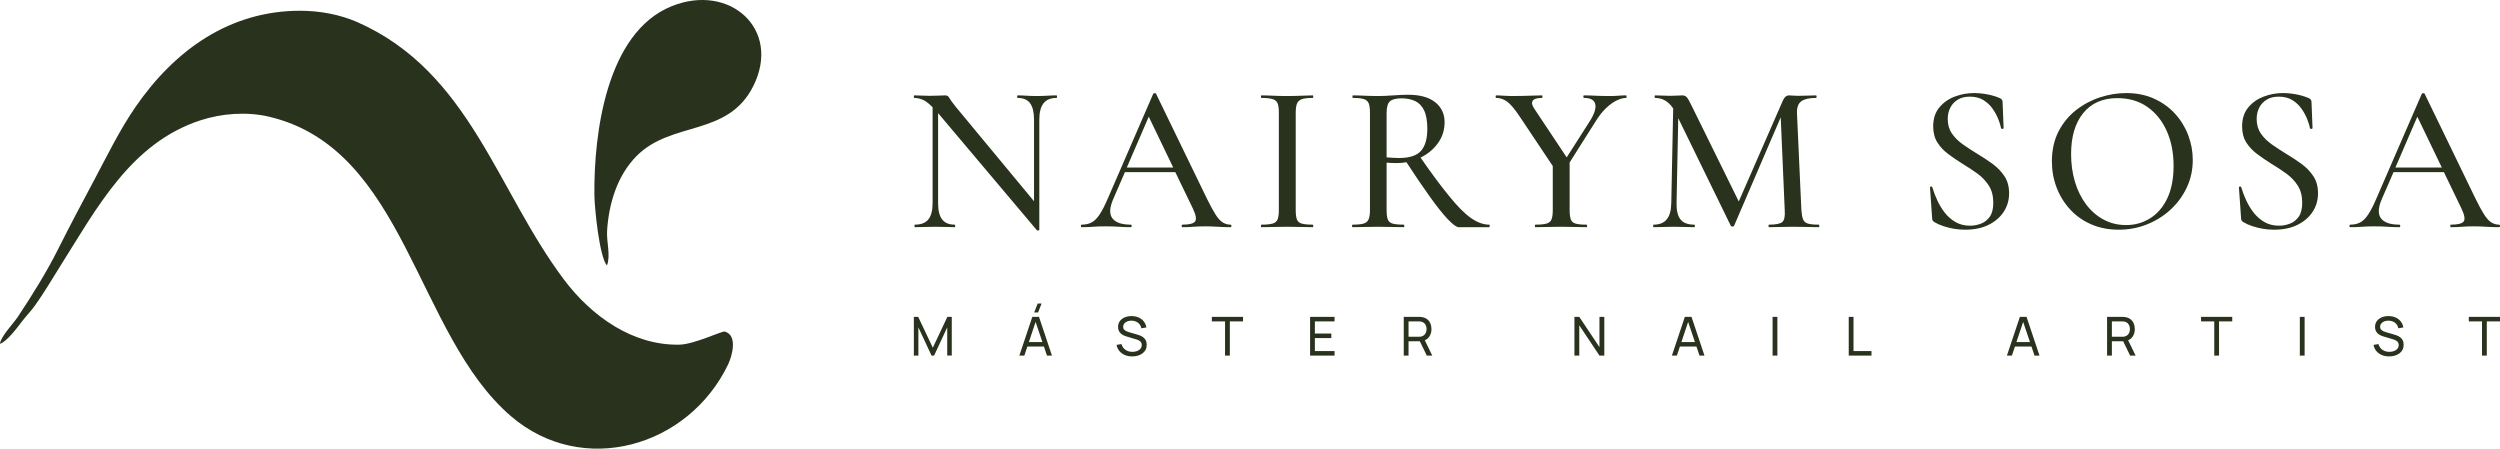
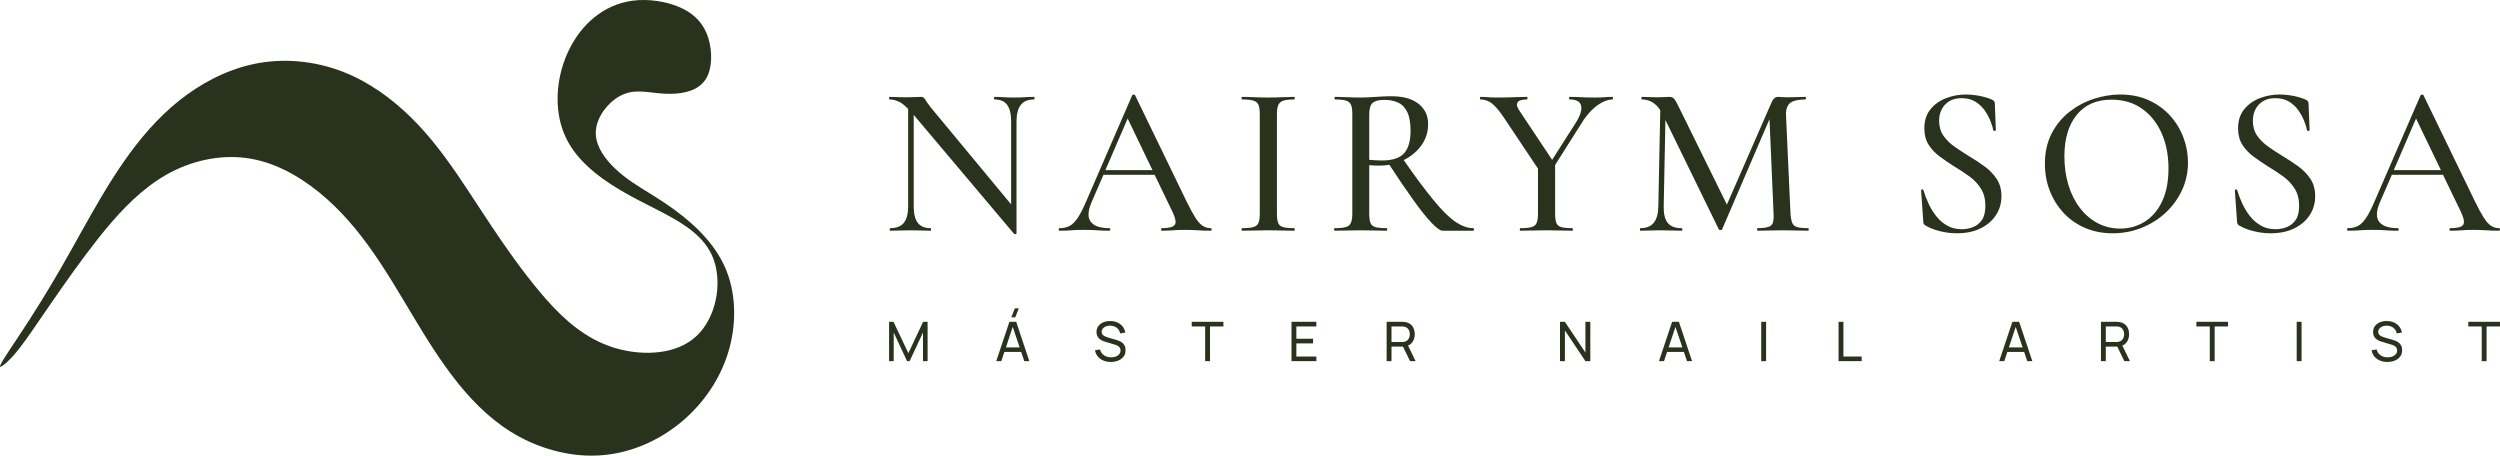
- <svg xmlns="http://www.w3.org/2000/svg" viewBox="0 0 1671.652 300" width="1671.652" height="300" role="img" aria-labelledby="t d">
-   <path fill="#28321C" d="M0 229.911C4.597 228.345 11.435 219.264 14.533 215.153C17.307 211.471 20.559 208.203 23.267 204.447C29.438 195.886 34.731 186.73 40.356 177.821C64.784 139.132 87.488 95.667 133.978 80.468C148.275 75.794 165.076 74.53 179.961 78.046C271.525 99.673 277.828 223.503 341.687 278.315C389.606 319.445 460.461 298.859 486.907 243.574C489.515 238.121 493.455 224.207 484.661 221.701C482.803 221.171 464.273 230.234 454.4 230.453C422.936 231.152 395.364 211.274 377.08 186.927C332.016 126.924 314.072 48.094 239.211 14.919C227.303 9.642 213.655 7.194 200.704 7.191C153.603 7.178 116.856 33.5 90.747 71.308C80.063 86.779 71.932 103.59 63.124 120.112C54.99 135.37 46.829 150.701 39.07 166.181C31.12 182.046 21.73 197.034 11.951 211.824C9.052 216.208 0.212 225.32 0 229.911ZM405.829 177.546C408.437 171.046 405.502 161.622 405.929 154.515C407.019 136.413 412.642 117.324 425.807 104.166C449.334 80.651 486.743 91.561 503.748 57.458C522.66 19.532 487.878 -11.567 449.033 4.181C405.349 21.891 397.088 89.497 397.435 130.117C397.51 138.891 400.772 171.688 405.829 177.546Z" />
-   <path fill="#28321C" transform="translate(606.397 151.907)" d="M17.20-16.07L17.20-16.07L17.20-80.23Q14.38-83.05 12.13-84.46L12.13-84.46Q8.46-86.43 4.94-86.43L4.94-86.43Q4.65-86.43 4.65-87.28Q4.65-88.13 4.94-88.13L4.94-88.13Q7.61-88.13 10.29-87.98Q12.97-87.84 15.23-87.84L15.23-87.84Q18.61-87.84 21.43-87.98Q24.25-88.13 25.66-88.13L25.66-88.13Q27.50-88.13 28.34-86.50Q29.19-84.88 32.43-80.79L32.43-80.79L85.02-17.34L85.02-71.91Q85.02-79.24 82.41-82.84Q79.81-86.43 74.03-86.43L74.03-86.43Q73.74-86.43 73.74-87.28Q73.74-88.13 74.03-88.13L74.03-88.13Q76.99-88.13 80.09-87.91Q83.19-87.70 86.86-87.70L86.86-87.70Q90.38-87.70 93.77-87.91Q97.15-88.13 100.11-88.13L100.11-88.13Q100.39-88.13 100.39-87.28Q100.39-86.43 100.11-86.43L100.11-86.43Q94.19-86.43 91.37-82.84Q88.55-79.24 88.55-71.91L88.55-71.91L88.55 1.83Q88.55 2.12 87.91 2.19Q87.28 2.26 87.00 2.12L87.00 2.12L20.87-76.28L20.87-16.07Q20.87-8.74 23.55-5.22Q26.23-1.69 32.01-1.69L32.01-1.69Q32.29-1.69 32.29-0.85Q32.29 0 32.01 0L32.01 0Q29.05 0 26.01-0.14Q22.98-0.28 19.18-0.28L19.18-0.28Q15.51-0.28 11.99-0.14Q8.46 0 5.36 0L5.36 0Q5.08 0 5.08-0.85Q5.08-1.69 5.36-1.69L5.36-1.69Q11.56-1.69 14.38-5.22Q17.20-8.74 17.20-16.07ZM216.29-1.69L216.29-1.69Q217.00-1.69 217.00-0.85Q217.00 0 216.29 0L216.29 0Q212.21 0 207.90-0.28Q203.60-0.56 199.52-0.56L199.52-0.56Q195.00-0.56 191.69-0.28Q188.38 0 184.29 0L184.29 0Q183.72 0 183.72-0.85Q183.72-1.69 184.29-1.69L184.29-1.69Q191.20-1.69 192.75-3.88Q194.30-6.06 191.20-12.55L191.20-12.55L179.49-36.80L145.79-36.80L137.90-18.61Q134.23-10.01 137.47-5.85Q140.72-1.69 149.60-1.69L149.60-1.69Q150.31-1.69 150.31-0.85Q150.31 0 149.60 0L149.60 0Q145.37 0 141.85-0.28Q138.32-0.56 132.96-0.56L132.96-0.56Q127.75-0.56 124.57-0.28Q121.40 0 116.89 0L116.89 0Q116.33 0 116.33-0.85Q116.33-1.69 116.89-1.69L116.89-1.69Q120.70-1.69 123.52-3.17Q126.34-4.65 128.94-8.60Q131.55-12.55 134.66-19.88L134.66-19.88L164.69-89.11Q164.83-89.54 165.68-89.61Q166.52-89.68 166.66-89.11L166.66-89.11L200.50-19.32Q203.89-12.41 206.35-8.53Q208.82-4.65 211.22-3.17Q213.62-1.69 216.29-1.69ZM147.06-39.90L178.08-39.90L161.73-73.88L147.06-39.90ZM260.00-76.42L260.00-11.42Q260.00-7.33 260.78-5.22Q261.56-3.10 264.02-2.40Q266.49-1.69 271.43-1.69L271.43-1.69Q271.71-1.69 271.71-0.85Q271.71 0 271.43 0L271.43 0Q267.90 0 263.60-0.14Q259.30-0.28 254.22-0.28L254.22-0.28Q249.29-0.28 244.92-0.14Q240.55 0 237.02 0L237.02 0Q236.74 0 236.74-0.85Q236.74-1.69 237.02-1.69L237.02-1.69Q241.96-1.69 244.49-2.40Q247.03-3.10 247.88-5.22Q248.72-7.33 248.72-11.42L248.72-11.42L248.72-76.70Q248.72-80.79 247.88-82.84Q247.03-84.88 244.49-85.66Q241.96-86.43 237.02-86.43L237.02-86.43Q236.74-86.43 236.74-87.28Q236.74-88.13 237.02-88.13L237.02-88.13Q240.55-88.13 244.92-87.91Q249.29-87.70 254.22-87.70L254.22-87.70Q259.30-87.70 263.67-87.91Q268.04-88.13 271.43-88.13L271.43-88.13Q271.71-88.13 271.71-87.28Q271.71-86.43 271.43-86.43L271.43-86.43Q266.49-86.43 264.09-85.59Q261.70-84.74 260.85-82.63Q260.00-80.51 260.00-76.42L260.00-76.42ZM389.30 0L369.00 0Q366.74 0 361.59-5.43Q356.45-10.86 349.26-21.01L349.26-21.01Q342.49-30.46 334.03-43.43L334.03-43.43Q330.93-42.86 327.68-42.86L327.68-42.86Q325.99-42.86 324.16-42.93Q322.33-43.01 320.77-43.15L320.77-43.15L320.77-11.42Q320.77-7.33 321.55-5.22Q322.33-3.10 324.79-2.40Q327.26-1.69 332.20-1.69L332.20-1.69Q332.62-1.69 332.62-0.85Q332.62 0 332.20 0L332.20 0Q328.67 0 324.44-0.14Q320.21-0.28 315.13-0.28L315.13-0.28Q310.34-0.28 305.97-0.14Q301.60 0 298.07 0L298.07 0Q297.65 0 297.65-0.85Q297.65-1.69 298.07-1.69L298.07-1.69Q302.87-1.69 305.34-2.40Q307.80-3.10 308.72-5.22Q309.64-7.33 309.64-11.42L309.64-11.42L309.64-76.70Q309.64-80.79 308.79-82.84Q307.94-84.88 305.55-85.66Q303.15-86.43 298.21-86.43L298.21-86.43Q297.93-86.43 297.93-87.28Q297.93-88.13 298.21-88.13L298.21-88.13Q301.74-88.13 306.04-87.91Q310.34-87.70 315.13-87.70L315.13-87.70Q319.65-87.70 325.29-88.13Q330.93-88.55 335.16-88.55L335.16-88.55Q347.00-88.55 353.28-83.54Q359.55-78.54 359.55-70.22L359.55-70.22Q359.55-62.32 355.04-56.12L355.04-56.12Q350.67-50.06 343.48-46.53L343.48-46.53Q354.61-30.46 362.65-20.73L362.65-20.73Q370.83-10.58 377.17-6.13Q383.52-1.69 389.30-1.69L389.30-1.69Q389.72-1.69 389.72-0.85Q389.72 0 389.30 0L389.30 0ZM347.99-65.71L347.99-65.71Q347.99-73.60 345.87-78.04Q343.76-82.49 339.88-84.32Q336.00-86.15 330.79-86.15L330.79-86.15Q325.43-86.15 323.10-84.25Q320.77-82.34 320.77-76.42L320.77-76.42L320.77-46.67Q322.75-46.53 325.08-46.39Q327.40-46.25 329.09-46.25L329.09-46.25Q339.53-46.25 343.76-51.04Q347.99-55.84 347.99-65.71ZM419.62-79.10L441.19-46.67L457.12-71.63Q461.35-78.68 460.22-82.56Q459.10-86.43 452.75-86.43L452.75-86.43Q452.33-86.43 452.33-87.28Q452.33-88.13 452.75-88.13L452.75-88.13Q456.84-88.13 460.44-87.91Q464.03-87.70 469.95-87.70L469.95-87.70Q473.48-87.70 475.66-87.91Q477.85-88.13 480.95-88.13L480.95-88.13Q481.23-88.13 481.23-87.28Q481.23-86.43 480.95-86.43L480.95-86.43Q477.85-86.43 474.18-84.53Q470.52-82.63 467.06-79.17Q463.61-75.72 460.65-70.92L460.65-70.92L443.16-43.29L443.16-11.42Q443.16-7.33 443.94-5.22Q444.71-3.10 447.11-2.40Q449.51-1.69 454.44-1.69L454.44-1.69Q454.87-1.69 454.87-0.85Q454.87 0 454.44 0L454.44 0Q451.06 0 446.76-0.14Q442.46-0.28 437.38-0.28L437.38-0.28Q432.59-0.28 428.15-0.14Q423.70 0 420.32 0L420.32 0Q419.90 0 419.90-0.85Q419.90-1.69 420.32-1.69L420.32-1.69Q425.26-1.69 427.72-2.40Q430.19-3.10 431.04-5.22Q431.88-7.33 431.88-11.42L431.88-11.42L431.88-40.89L409.46-74.45Q404.81-81.36 401.43-83.90Q398.04-86.43 394.09-86.43L394.09-86.43Q393.67-86.43 393.67-87.28Q393.67-88.13 394.09-88.13L394.09-88.13Q396.35-88.13 398.89-87.91Q401.43-87.70 403.68-87.70L403.68-87.70Q407.63-87.70 411.44-87.77Q415.24-87.84 418.70-87.98Q422.15-88.13 424.69-88.13L424.69-88.13Q424.97-88.13 424.97-87.28Q424.97-86.43 424.69-86.43L424.69-86.43Q419.62-86.43 418.42-84.46Q417.22-82.49 419.62-79.10L419.62-79.10ZM511.12-16.07L511.12-16.07L512.39-79.38Q507.74-86.43 500.27-86.43L500.27-86.43Q499.99-86.43 499.99-87.28Q499.99-88.13 500.27-88.13L500.27-88.13Q502.81-88.13 505.56-87.98Q508.30-87.84 510.28-87.84L510.28-87.84Q512.96-87.84 515.14-87.98Q517.33-88.13 518.46-88.13L518.46-88.13Q520.43-88.13 521.56-86.79Q522.69-85.45 524.94-80.79L524.94-80.79L556.25-17.20L585.71-84.60Q586.42-86.29 587.48-87.21Q588.53-88.13 589.94-88.13L589.94-88.13Q590.93-88.13 592.41-87.98Q593.89-87.84 595.87-87.84L595.87-87.84Q599.81-87.84 602.49-87.98Q605.17-88.13 607.99-88.13L607.99-88.13Q608.27-88.13 608.27-87.28Q608.27-86.43 607.99-86.43L607.99-86.43Q601.22-86.43 598.12-84.25Q595.02-82.06 595.16-76.28L595.16-76.28L598.12-11.42Q598.40-7.33 599.25-5.22Q600.10-3.10 602.49-2.40Q604.89-1.69 609.82-1.69L609.82-1.69Q610.11-1.69 610.11-0.85Q610.11 0 609.82 0L609.82 0Q606.30 0 601.93-0.14Q597.56-0.28 592.62-0.28L592.62-0.28Q587.97-0.28 583.88-0.14Q579.79 0 576.55 0L576.55 0Q576.13 0 576.13-0.85Q576.13-1.69 576.55-1.69L576.55-1.69Q583.46-1.69 585.43-3.53Q587.41-5.36 586.98-11.42L586.98-11.42L584.30-73.46L553.14-0.99Q553.00-0.42 552.09-0.42Q551.17-0.42 550.89-0.99L550.89-0.99L515.78-72.90L514.65-16.07Q514.51-8.74 517.26-5.22Q520.01-1.69 526.49-1.69L526.49-1.69Q526.92-1.69 526.92-0.85Q526.92 0 526.49 0L526.49 0Q523.39 0 520.15-0.14Q516.91-0.28 512.82-0.28L512.82-0.28Q509.01-0.28 505.63-0.14Q502.24 0 499.28 0L499.28 0Q499.00 0 499.00-0.85Q499.00-1.69 499.28-1.69L499.28-1.69Q505.20-1.69 508.09-5.22Q510.98-8.74 511.12-16.07ZM695.98-72.33L695.98-72.33Q695.98-66.69 698.80-62.60Q701.62-58.52 706.13-55.34Q710.64-52.17 715.72-49.07L715.72-49.07Q720.93-45.97 725.80-42.44Q730.66-38.92 733.83-34.19Q737.01-29.47 737.01-22.70L737.01-22.70Q737.01-15.79 733.41-10.29Q729.82-4.79 723.26-1.55Q716.70 1.69 707.54 1.69L707.54 1.69Q703.87 1.69 700.14 1.06Q696.40 0.42 693.01-0.71Q689.63-1.83 686.81-3.53L686.81-3.53Q686.25-3.95 685.89-4.51Q685.54-5.08 685.54-6.20L685.54-6.20L684.13-26.37Q684.13-26.65 684.13-26.93L684.13-26.93Q684.41-27.07 684.84-27.21L684.84-27.21Q685.54-27.21 685.68-26.65L685.68-26.65Q686.95-22.28 689.07-17.77Q691.18-13.25 694.14-9.52Q697.10-5.78 701.26-3.38Q705.42-0.99 710.92-0.99L710.92-0.99Q714.73-0.99 718.32-2.40Q721.92-3.81 724.18-7.12Q726.43-10.43 726.43-16.36L726.43-16.36Q726.43-23.12 723.47-27.78Q720.51-32.43 715.86-35.81Q711.20-39.20 705.99-42.30L705.99-42.30Q701.05-45.40 696.47-48.79Q691.89-52.17 689.07-56.61Q686.25-61.05 686.25-67.40L686.25-67.40Q686.25-75.01 690.27-79.95Q694.28-84.88 700.56-87.28Q706.83-89.68 713.46-89.68L713.46-89.68Q717.83-89.68 722.34-88.83Q726.85-87.98 730.52-86.43L730.52-86.43Q731.79-85.87 732.21-85.23Q732.64-84.60 732.64-83.90L732.64-83.90L733.34-66.27Q733.34-65.85 732.64-65.71Q731.93-65.57 731.65-66.13L731.65-66.13Q731.23-68.53 729.82-72.12Q728.41-75.72 726.01-79.17Q723.61-82.63 719.88-84.95Q716.14-87.28 710.78-87.28L710.78-87.28Q705.85-87.28 702.60-85.23Q699.36-83.19 697.67-79.88Q695.98-76.56 695.98-72.33ZM810.33 1.69L810.33 1.69Q800.17 1.69 791.93-1.90Q783.68-5.50 777.83-11.84Q771.98-18.19 768.80-26.44Q765.63-34.69 765.63-43.99L765.63-43.99Q765.63-55.41 770.07-64.01Q774.51-72.62 781.85-78.33Q789.18-84.04 797.92-86.86Q806.66-89.68 815.26-89.68L815.26-89.68Q825.70-89.68 833.94-85.94Q842.19-82.20 847.97-75.86Q853.75-69.51 856.79-61.48Q859.82-53.44 859.82-44.98L859.82-44.98Q859.82-35.11 855.87-26.65Q851.92-18.19 845.08-11.84Q838.25-5.50 829.29-1.90Q820.34 1.69 810.33 1.69ZM815.26-1.41L815.26-1.41Q824.14-1.41 831.41-5.99Q838.67-10.58 842.83-19.39Q846.99-28.20 846.99-41.03L846.99-41.03Q846.99-54.14 842.40-64.37Q837.82-74.59 829.43-80.44Q821.04-86.29 809.48-86.29L809.48-86.29Q794.68-86.29 786.57-76.28Q778.46-66.27 778.46-48.93L778.46-48.93Q778.46-38.92 781.07-30.24Q783.68-21.57 788.61-15.09Q793.55-8.60 800.32-5.01Q807.08-1.41 815.26-1.41ZM902.54-72.33L902.54-72.33Q902.54-66.69 905.36-62.60Q908.18-58.52 912.69-55.34Q917.21-52.17 922.28-49.07L922.28-49.07Q927.50-45.97 932.36-42.44Q937.23-38.92 940.40-34.19Q943.57-29.47 943.57-22.70L943.57-22.70Q943.57-15.79 939.98-10.29Q936.38-4.79 929.82-1.55Q923.27 1.69 914.10 1.69L914.10 1.69Q910.44 1.69 906.70 1.06Q902.96 0.42 899.58-0.71Q896.20-1.83 893.38-3.53L893.38-3.53Q892.81-3.95 892.46-4.51Q892.11-5.08 892.11-6.20L892.11-6.20L890.70-26.37Q890.70-26.65 890.70-26.93L890.70-26.93Q890.98-27.07 891.40-27.21L891.40-27.21Q892.11-27.21 892.25-26.65L892.25-26.65Q893.52-22.28 895.63-17.77Q897.75-13.25 900.71-9.52Q903.67-5.78 907.83-3.38Q911.99-0.99 917.49-0.99L917.49-0.99Q921.29-0.99 924.89-2.40Q928.49-3.81 930.74-7.12Q933.00-10.43 933.00-16.36L933.00-16.36Q933.00-23.12 930.04-27.78Q927.08-32.43 922.42-35.81Q917.77-39.20 912.55-42.30L912.55-42.30Q907.62-45.40 903.03-48.79Q898.45-52.17 895.63-56.61Q892.81-61.05 892.81-67.40L892.81-67.40Q892.81-75.01 896.83-79.95Q900.85-84.88 907.12-87.28Q913.40-89.68 920.02-89.68L920.02-89.68Q924.40-89.68 928.91-88.83Q933.42-87.98 937.09-86.43L937.09-86.43Q938.36-85.87 938.78-85.23Q939.20-84.60 939.20-83.90L939.20-83.90L939.91-66.27Q939.91-65.85 939.20-65.71Q938.50-65.57 938.21-66.13L938.21-66.13Q937.79-68.53 936.38-72.12Q934.97-75.72 932.57-79.17Q930.18-82.63 926.44-84.95Q922.70-87.28 917.35-87.28L917.35-87.28Q912.41-87.28 909.17-85.23Q905.92-83.19 904.23-79.88Q902.54-76.56 902.54-72.33ZM1064.55-1.69L1064.55-1.69Q1065.26-1.69 1065.26-0.85Q1065.26 0 1064.55 0L1064.55 0Q1060.46 0 1056.16-0.28Q1051.86-0.56 1047.77-0.56L1047.77-0.56Q1043.26-0.56 1039.95-0.28Q1036.63 0 1032.54 0L1032.54 0Q1031.98 0 1031.98-0.85Q1031.98-1.69 1032.54-1.69L1032.54-1.69Q1039.45-1.69 1041.00-3.88Q1042.55-6.06 1039.45-12.55L1039.45-12.55L1027.75-36.80L994.05-36.80L986.15-18.61Q982.49-10.01 985.73-5.85Q988.97-1.69 997.86-1.69L997.86-1.69Q998.56-1.69 998.56-0.85Q998.56 0 997.86 0L997.86 0Q993.63 0 990.10-0.28Q986.58-0.56 981.22-0.56L981.22-0.56Q976.00-0.56 972.83-0.28Q969.66 0 965.15 0L965.15 0Q964.58 0 964.58-0.85Q964.58-1.69 965.15-1.69L965.15-1.69Q968.95-1.69 971.77-3.17Q974.59-4.65 977.20-8.60Q979.81-12.55 982.91-19.88L982.91-19.88L1012.94-89.11Q1013.09-89.54 1013.93-89.61Q1014.78-89.68 1014.92-89.11L1014.92-89.11L1048.76-19.32Q1052.14-12.41 1054.61-8.53Q1057.08-4.65 1059.47-3.17Q1061.87-1.69 1064.55-1.69ZM995.32-39.90L1026.34-39.90L1009.98-73.88L995.32-39.90Z" />
-   <path fill="#28321C" transform="translate(608.533 237.769)" d="M5.56 0L2.52 0L2.52-25.89L5.43-25.89L15.21-5.27L24.93-25.89L27.88-25.89L27.88-0.02L24.84-0.02L24.84-18.86L16.05 0L14.35 0L5.56-18.86L5.56 0ZM76.40 0L73.07 0L81.74-25.89L86.20-25.89L94.86 0L91.54 0L89.49-6.06L78.43-6.06L76.40 0ZM79.44-9.06L88.48-9.06L83.93-22.53L79.44-9.06ZM87.94-34.79L85.59-28.85L82.98-28.85L85.34-34.79L87.94-34.79ZM148.52 0.54L148.52 0.54Q145.77 0.54 143.57-0.40Q141.37-1.33 139.94-3.07Q138.51-4.80 138.08-7.17L138.08-7.17L141.38-7.69Q142.01-5.25 144.00-3.87Q145.99-2.50 148.68-2.50L148.68-2.50Q150.43-2.50 151.84-3.05Q153.25-3.60 154.08-4.62Q154.90-5.64 154.90-7.05L154.90-7.05Q154.90-7.91 154.61-8.53Q154.31-9.15 153.80-9.59Q153.29-10.03 152.64-10.34Q151.99-10.64 151.29-10.84L151.29-10.84L144.69-12.80Q143.61-13.12 142.61-13.62Q141.60-14.11 140.81-14.86Q140.02-15.60 139.55-16.66Q139.08-17.71 139.08-19.15L139.08-19.15Q139.08-21.45 140.28-23.07Q141.47-24.70 143.52-25.56Q145.57-26.43 148.14-26.41L148.14-26.41Q150.75-26.39 152.81-25.48Q154.87-24.58 156.23-22.89Q157.58-21.20 158.05-18.84L158.05-18.84L154.65-18.25Q154.38-19.83 153.46-20.97Q152.53-22.11 151.15-22.73Q149.76-23.35 148.11-23.37L148.11-23.37Q146.53-23.39 145.25-22.87Q143.97-22.35 143.22-21.42Q142.46-20.49 142.46-19.29L142.46-19.29Q142.46-18.10 143.15-17.38Q143.83-16.65 144.83-16.22Q145.83-15.80 146.78-15.53L146.78-15.53L151.70-14.11Q152.55-13.88 153.65-13.47Q154.76-13.05 155.80-12.31Q156.85-11.56 157.53-10.33Q158.21-9.10 158.21-7.23L158.21-7.23Q158.21-5.36 157.47-3.90Q156.72-2.44 155.39-1.47Q154.06-0.49 152.30 0.03Q150.54 0.54 148.52 0.54ZM213.81 0L210.61 0L210.61-22.85L201.78-22.85L201.78-25.89L222.64-25.89L222.64-22.85L213.81-22.85L213.81 0ZM283.83 0L267.47 0L267.47-25.89L283.83-25.89L283.83-22.85L270.67-22.85L270.67-14.74L281.67-14.74L281.67-11.70L270.67-11.70L270.67-3.04L283.83-3.04L283.83 0ZM333.30 0L330.10 0L330.10-25.89L340.33-25.89Q340.71-25.89 341.23-25.86Q341.75-25.83 342.23-25.74L342.23-25.74Q344.34-25.42 345.77-24.31Q347.20-23.19 347.92-21.49Q348.63-19.79 348.63-17.73L348.63-17.73Q348.63-14.72 347.07-12.53L347.07-12.53Q345.97-10.98 344.18-10.25L344.18-10.25L349.17 0L345.51 0L340.87-9.56L333.30-9.56L333.30 0ZM333.30-22.85L333.30-12.60L340.22-12.60Q340.56-12.60 341.00-12.64Q341.44-12.67 341.84-12.76L341.84-12.76Q343.08-13.05 343.86-13.82Q344.64-14.58 345.00-15.61Q345.36-16.65 345.36-17.73Q345.36-18.80 345.00-19.84Q344.64-20.87 343.86-21.64Q343.08-22.42 341.84-22.69L341.84-22.69Q341.44-22.80 341.00-22.82Q340.56-22.85 340.22-22.85L340.22-22.85L333.30-22.85ZM447.47 0L444.23 0L444.23-25.89L447.47-25.89L460.97-5.66L460.97-25.89L464.20-25.89L464.20 0L460.97 0L447.47-20.24L447.47 0ZM512.72 0L509.40 0L518.06-25.89L522.52-25.89L531.18 0L527.86 0L525.81-6.06L514.75-6.06L512.72 0ZM515.76-9.06L524.80-9.06L520.25-22.53L515.76-9.06ZM579.93 0L576.73 0L576.73-25.89L579.93-25.89L579.93 0ZM642.85 0L627.64 0L627.64-25.89L630.84-25.89L630.84-3.04L642.85-3.04L642.85 0ZM736.74 0L733.41 0L742.08-25.89L746.54-25.89L755.20 0L751.88 0L749.83-6.06L738.77-6.06L736.74 0ZM739.78-9.06L748.82-9.06L744.27-22.53L739.78-9.06ZM803.59 0L800.39 0L800.39-25.89L810.62-25.89Q811.00-25.89 811.52-25.86Q812.04-25.83 812.53-25.74L812.53-25.74Q814.63-25.42 816.06-24.31Q817.49-23.19 818.21-21.49Q818.93-19.79 818.93-17.73L818.93-17.73Q818.93-14.72 817.37-12.53L817.37-12.53Q816.27-10.98 814.47-10.25L814.47-10.25L819.47 0L815.80 0L811.16-9.56L803.59-9.56L803.59 0ZM803.59-22.85L803.59-12.60L810.52-12.60Q810.86-12.60 811.30-12.64Q811.74-12.67 812.13-12.76L812.13-12.76Q813.37-13.05 814.16-13.82Q814.94-14.58 815.30-15.61Q815.66-16.65 815.66-17.73Q815.66-18.80 815.30-19.84Q814.94-20.87 814.16-21.64Q813.37-22.42 812.13-22.69L812.13-22.69Q811.74-22.80 811.30-22.82Q810.86-22.85 810.52-22.85L810.52-22.85L803.59-22.85ZM875.25 0L872.05 0L872.05-22.85L863.22-22.85L863.22-25.89L884.08-25.89L884.08-22.85L875.25-22.85L875.25 0ZM932.47 0L929.27 0L929.27-25.89L932.47-25.89L932.47 0ZM989.00 0.54L989.00 0.54Q986.25 0.54 984.05-0.40Q981.85-1.33 980.42-3.07Q978.99-4.80 978.56-7.17L978.56-7.17L981.86-7.69Q982.49-5.25 984.48-3.87Q986.47-2.50 989.16-2.50L989.16-2.50Q990.91-2.50 992.32-3.05Q993.73-3.60 994.56-4.62Q995.38-5.64 995.38-7.05L995.38-7.05Q995.38-7.91 995.09-8.53Q994.79-9.15 994.28-9.59Q993.77-10.03 993.12-10.34Q992.47-10.64 991.77-10.84L991.77-10.84L985.17-12.80Q984.09-13.12 983.09-13.62Q982.08-14.11 981.29-14.86Q980.50-15.60 980.03-16.66Q979.56-17.71 979.56-19.15L979.56-19.15Q979.56-21.45 980.76-23.07Q981.95-24.70 984.00-25.56Q986.05-26.43 988.62-26.41L988.62-26.41Q991.23-26.39 993.29-25.48Q995.35-24.58 996.71-22.89Q998.06-21.20 998.53-18.84L998.53-18.84L995.13-18.25Q994.86-19.83 993.94-20.97Q993.01-22.11 991.63-22.73Q990.24-23.35 988.59-23.37L988.59-23.37Q987.01-23.39 985.73-22.87Q984.45-22.35 983.70-21.42Q982.94-20.49 982.94-19.29L982.94-19.29Q982.94-18.10 983.63-17.38Q984.31-16.65 985.31-16.22Q986.31-15.80 987.26-15.53L987.26-15.53L992.18-14.11Q993.03-13.88 994.13-13.47Q995.24-13.05 996.28-12.31Q997.33-11.56 998.01-10.33Q998.69-9.10 998.69-7.23L998.69-7.23Q998.69-5.36 997.95-3.90Q997.20-2.44 995.87-1.47Q994.54-0.49 992.78 0.03Q991.02 0.54 989.00 0.54ZM1054.29 0L1051.09 0L1051.09-22.85L1042.26-22.85L1042.26-25.89L1063.12-25.89L1063.12-22.85L1054.29-22.85L1054.29 0Z" />
+ <svg xmlns="http://www.w3.org/2000/svg" viewBox="0 0 1645.957 300" width="1645.957" height="300" role="img" aria-labelledby="t d">
+   <path fill="#28321C" d="M419.784 0.131C414.87 0.468 410.254 1.476 405.953 3.048C401.652 4.62 397.668 6.754 394.022 9.346C390.376 11.935 387.067 14.981 384.117 18.373C381.167 21.765 378.573 25.504 376.359 29.484C374.146 33.462 372.31 37.681 370.874 42.031C369.439 46.381 368.402 50.863 367.786 55.367C367.169 59.874 366.974 64.402 367.218 68.849C367.462 73.294 368.148 77.655 369.294 81.825C370.441 85.992 372.06 89.956 374.132 93.659C376.204 97.361 378.715 100.823 381.581 104.08C384.446 107.334 387.668 110.385 391.161 113.264C394.652 116.144 398.417 118.852 402.367 121.425C406.319 123.997 410.458 126.433 414.701 128.767C418.944 131.103 423.3 133.324 427.638 135.525C431.976 137.723 436.289 139.907 440.426 142.185C444.564 144.463 448.524 146.835 452.159 149.413C455.791 151.991 459.098 154.775 461.925 157.874C464.753 160.974 467.1 164.391 468.818 168.237C470.535 172.081 471.624 176.349 472.109 180.794C472.596 185.239 472.475 189.86 471.778 194.411C471.08 198.963 469.804 203.444 467.972 207.61C466.141 211.774 463.756 215.621 460.841 218.905C457.926 222.191 454.456 224.864 450.569 226.895C446.683 228.927 442.393 230.344 437.89 231.212C433.385 232.081 428.667 232.402 423.924 232.243C419.181 232.086 414.412 231.449 409.809 230.4C405.203 229.351 400.791 227.89 396.639 226.087C392.487 224.282 388.566 222.135 384.84 219.71C381.112 217.287 377.581 214.588 374.202 211.681C370.825 208.773 367.604 205.66 364.498 202.405C361.395 199.151 358.408 195.757 355.5 192.291C352.591 188.825 349.759 185.293 346.987 181.717C344.215 178.138 341.503 174.512 338.842 170.846C336.178 167.181 333.563 163.476 330.983 159.745C328.403 156.014 325.858 152.255 323.336 148.479C320.814 144.703 318.316 140.909 315.825 137.11C313.334 133.311 310.853 129.508 308.352 125.72C305.852 121.932 303.332 118.16 300.763 114.427C298.195 110.694 295.58 107.001 292.892 103.366C290.201 99.732 287.435 96.157 284.566 92.666C281.697 89.175 278.724 85.766 275.62 82.463C272.517 79.158 269.284 75.957 265.926 72.898C262.567 69.84 259.084 66.918 255.476 64.176C251.871 61.431 248.141 58.86 244.292 56.5C240.444 54.14 236.476 51.989 232.392 50.083C228.308 48.176 224.103 46.515 219.794 45.131C215.485 43.745 211.075 42.632 206.611 41.802C202.147 40.975 197.627 40.43 193.096 40.182C188.564 39.934 184.023 39.982 179.516 40.341C175.007 40.698 170.533 41.37 166.133 42.351C161.731 43.33 157.399 44.611 153.156 46.158C148.91 47.703 144.756 49.515 140.711 51.555C136.667 53.596 132.733 55.864 128.927 58.325C125.122 60.785 121.449 63.439 117.927 66.248C114.405 69.058 111.032 72.026 107.789 75.13C104.546 78.233 101.435 81.472 98.44 84.827C95.443 88.183 92.561 91.653 89.779 95.217C86.996 98.782 84.311 102.44 81.708 106.171C79.105 109.901 76.581 113.706 74.125 117.561C71.667 121.417 69.275 125.323 66.931 129.262C64.586 133.198 62.291 137.166 60.025 141.144C57.761 145.122 55.528 149.107 53.31 153.083C51.091 157.056 48.887 161.018 46.683 164.95C44.477 168.879 42.269 172.769 40.042 176.623C37.816 180.476 35.57 184.301 33.284 188.119C30.999 191.938 28.677 195.751 26.295 199.589C23.914 203.425 21.474 207.284 18.96 211.192C16.444 215.1 13.85 219.056 11.163 223.088C8.475 227.12 5.699 231.222 3.383 234.899C1.068 238.576 -1.179 242.333 0.698 241.408C2.576 240.482 5.955 237.347 8.762 234.188C11.566 231.028 14.387 227.32 17.17 223.443C19.952 219.564 22.695 215.544 25.366 211.663C28.037 207.781 30.648 203.977 33.232 200.232C35.814 196.487 38.369 192.803 40.924 189.156C43.48 185.51 46.037 181.903 48.625 178.313C51.213 174.725 53.833 171.156 56.514 167.586C59.197 164.015 61.942 160.435 64.776 156.857C67.608 153.28 70.527 149.716 73.547 146.226C76.569 142.737 79.692 139.322 82.931 136.042C86.172 132.762 89.529 129.618 93.022 126.67C96.513 123.72 100.138 120.967 103.914 118.47C107.688 115.974 111.617 113.737 115.698 111.812C119.78 109.885 124.002 108.263 128.309 106.974C132.618 105.685 137.013 104.727 141.442 104.128C145.869 103.529 150.329 103.287 154.768 103.43C159.205 103.574 163.621 104.105 167.965 105.039C172.307 105.975 176.579 107.307 180.76 108.966C184.94 110.628 189.03 112.618 193.005 114.875C196.981 117.131 200.842 119.653 204.57 122.378C208.297 125.102 211.889 128.027 215.324 131.088C218.759 134.15 222.031 137.343 225.156 140.636C228.279 143.931 231.258 147.331 234.119 150.817C236.98 154.304 239.723 157.876 242.373 161.519C245.025 165.159 247.581 168.869 250.074 172.628C252.567 176.386 254.994 180.195 257.38 184.035C259.766 187.875 262.114 191.746 264.447 195.629C266.781 199.513 269.101 203.41 271.433 207.3C273.767 211.19 276.113 215.075 278.497 218.936C280.881 222.796 283.304 226.632 285.793 230.425C288.282 234.219 290.835 237.969 293.481 241.658C296.127 245.347 298.862 248.972 301.705 252.498C304.549 256.022 307.501 259.447 310.58 262.736C313.658 266.026 316.862 269.18 320.211 272.159C323.561 275.14 327.056 277.947 330.712 280.547C334.368 283.146 338.188 285.536 342.185 287.682C346.182 289.828 350.346 291.729 354.622 293.357C358.9 294.986 363.289 296.341 367.739 297.391C372.188 298.444 376.699 299.192 381.213 299.609C385.73 300.026 390.25 300.107 394.726 299.83C399.202 299.551 403.633 298.921 407.986 297.961C412.34 297.004 416.618 295.718 420.786 294.135C424.955 292.551 429.014 290.667 432.93 288.511C436.847 286.354 440.622 283.925 444.221 281.25C447.821 278.577 451.246 275.656 454.464 272.518C457.681 269.379 460.692 266.022 463.462 262.473C466.232 258.924 468.763 255.184 471.02 251.279C473.278 247.375 475.261 243.306 476.941 239.098C478.62 234.891 479.993 230.545 481.03 226.093C482.065 221.642 482.766 217.091 483.109 212.522C483.453 207.955 483.439 203.369 483.047 198.845C482.654 194.32 481.884 189.858 480.712 185.539C479.541 181.221 477.965 177.047 475.98 173.087C473.993 169.127 471.615 165.366 468.924 161.79C466.236 158.214 463.239 154.825 460.017 151.609C456.796 148.394 453.349 145.352 449.763 142.472C446.177 139.591 442.453 136.874 438.675 134.303C434.895 131.735 431.063 129.343 427.258 126.997C423.455 124.654 419.677 122.332 416.004 119.802C412.33 117.272 408.76 114.535 405.379 111.368C401.997 108.201 398.833 104.626 396.459 100.775C394.086 96.925 392.499 92.798 392.27 88.526C392.039 84.254 393.32 79.768 395.674 75.641C398.025 71.514 401.406 67.767 405.228 65.03C409.051 62.295 413.249 60.745 417.489 60.363C421.73 59.981 426.097 60.545 430.627 61.07C435.159 61.596 439.939 61.993 444.638 61.66C449.337 61.324 453.882 60.336 457.658 58.384C461.434 56.432 464.381 53.431 466.09 49.366C467.8 45.301 468.401 40.353 468.16 35.46C467.92 30.567 466.862 25.822 465.168 21.821C463.473 17.821 461.105 14.421 458.079 11.565C455.055 8.708 451.374 6.396 447.055 4.571C442.734 2.746 437.799 1.416 432.74 0.675C427.681 -0.065 422.495 -0.216 417.677 0.319Z" />
+   <path fill="#28321C" transform="translate(580.702 151.907)" d="M17.20-16.07L17.20-16.07L17.20-80.23Q14.38-83.05 12.13-84.46L12.13-84.46Q8.46-86.43 4.94-86.43L4.94-86.43Q4.65-86.43 4.65-87.28Q4.65-88.13 4.94-88.13L4.94-88.13Q7.61-88.13 10.29-87.98Q12.97-87.84 15.23-87.84L15.23-87.84Q18.61-87.84 21.43-87.98Q24.25-88.13 25.66-88.13L25.66-88.13Q27.50-88.13 28.34-86.50Q29.19-84.88 32.43-80.79L32.43-80.79L85.02-17.34L85.02-71.91Q85.02-79.24 82.41-82.84Q79.81-86.43 74.03-86.43L74.03-86.43Q73.74-86.43 73.74-87.28Q73.74-88.13 74.03-88.13L74.03-88.13Q76.99-88.13 80.09-87.91Q83.19-87.70 86.86-87.70L86.86-87.70Q90.38-87.70 93.77-87.91Q97.15-88.13 100.11-88.13L100.11-88.13Q100.39-88.13 100.39-87.28Q100.39-86.43 100.11-86.43L100.11-86.43Q94.19-86.43 91.37-82.84Q88.55-79.24 88.55-71.91L88.55-71.91L88.55 1.83Q88.55 2.12 87.91 2.19Q87.28 2.26 87.00 2.12L87.00 2.12L20.87-76.28L20.87-16.07Q20.87-8.74 23.55-5.22Q26.23-1.69 32.01-1.69L32.01-1.69Q32.29-1.69 32.29-0.85Q32.29 0 32.01 0L32.01 0Q29.05 0 26.01-0.14Q22.98-0.28 19.18-0.28L19.18-0.28Q15.51-0.28 11.99-0.14Q8.46 0 5.36 0L5.36 0Q5.08 0 5.08-0.85Q5.08-1.69 5.36-1.69L5.36-1.69Q11.56-1.69 14.38-5.22Q17.20-8.74 17.20-16.07ZM216.29-1.69L216.29-1.69Q217.00-1.69 217.00-0.85Q217.00 0 216.29 0L216.29 0Q212.21 0 207.90-0.28Q203.60-0.56 199.52-0.56L199.52-0.56Q195.00-0.56 191.69-0.28Q188.38 0 184.29 0L184.29 0Q183.72 0 183.72-0.85Q183.72-1.69 184.29-1.69L184.29-1.69Q191.20-1.69 192.75-3.88Q194.30-6.06 191.20-12.55L191.20-12.55L179.49-36.80L145.79-36.80L137.90-18.61Q134.23-10.01 137.47-5.85Q140.72-1.69 149.60-1.69L149.60-1.69Q150.31-1.69 150.31-0.85Q150.31 0 149.60 0L149.60 0Q145.37 0 141.85-0.28Q138.32-0.56 132.96-0.56L132.96-0.56Q127.75-0.56 124.57-0.28Q121.40 0 116.89 0L116.89 0Q116.33 0 116.33-0.85Q116.33-1.69 116.89-1.69L116.89-1.69Q120.70-1.69 123.52-3.17Q126.34-4.65 128.94-8.60Q131.55-12.55 134.66-19.88L134.66-19.88L164.69-89.11Q164.83-89.54 165.68-89.61Q166.52-89.68 166.66-89.11L166.66-89.11L200.50-19.32Q203.89-12.41 206.35-8.53Q208.82-4.65 211.22-3.17Q213.62-1.69 216.29-1.69ZM147.06-39.90L178.08-39.90L161.73-73.88L147.06-39.90ZM260.00-76.42L260.00-11.42Q260.00-7.33 260.78-5.22Q261.56-3.10 264.02-2.40Q266.49-1.69 271.43-1.69L271.43-1.69Q271.71-1.69 271.71-0.85Q271.71 0 271.43 0L271.43 0Q267.90 0 263.60-0.14Q259.30-0.28 254.22-0.28L254.22-0.28Q249.29-0.28 244.92-0.14Q240.55 0 237.02 0L237.02 0Q236.74 0 236.74-0.85Q236.74-1.69 237.02-1.69L237.02-1.69Q241.96-1.69 244.49-2.40Q247.03-3.10 247.88-5.22Q248.72-7.33 248.72-11.42L248.72-11.42L248.72-76.70Q248.72-80.79 247.88-82.84Q247.03-84.88 244.49-85.66Q241.96-86.43 237.02-86.43L237.02-86.43Q236.74-86.43 236.74-87.28Q236.74-88.13 237.02-88.13L237.02-88.13Q240.55-88.13 244.92-87.91Q249.29-87.70 254.22-87.70L254.22-87.70Q259.30-87.70 263.67-87.91Q268.04-88.13 271.43-88.13L271.43-88.13Q271.71-88.13 271.71-87.28Q271.71-86.43 271.43-86.43L271.43-86.43Q266.49-86.43 264.09-85.59Q261.70-84.74 260.85-82.63Q260.00-80.51 260.00-76.42L260.00-76.42ZM389.30 0L369.00 0Q366.74 0 361.59-5.43Q356.45-10.86 349.26-21.01L349.26-21.01Q342.49-30.46 334.03-43.43L334.03-43.43Q330.93-42.86 327.68-42.86L327.68-42.86Q325.99-42.86 324.16-42.93Q322.33-43.01 320.77-43.15L320.77-43.15L320.77-11.42Q320.77-7.33 321.55-5.22Q322.33-3.10 324.79-2.40Q327.26-1.69 332.20-1.69L332.20-1.69Q332.62-1.69 332.62-0.85Q332.62 0 332.20 0L332.20 0Q328.67 0 324.44-0.14Q320.21-0.28 315.13-0.28L315.13-0.28Q310.34-0.28 305.97-0.14Q301.60 0 298.07 0L298.07 0Q297.65 0 297.65-0.85Q297.65-1.69 298.07-1.69L298.07-1.69Q302.87-1.69 305.34-2.40Q307.80-3.10 308.72-5.22Q309.64-7.33 309.64-11.42L309.64-11.42L309.64-76.70Q309.64-80.79 308.79-82.84Q307.94-84.88 305.55-85.66Q303.15-86.43 298.21-86.43L298.21-86.43Q297.93-86.43 297.93-87.28Q297.93-88.13 298.21-88.13L298.21-88.13Q301.74-88.13 306.04-87.91Q310.34-87.70 315.13-87.70L315.13-87.70Q319.65-87.70 325.29-88.13Q330.93-88.55 335.16-88.55L335.16-88.55Q347.00-88.55 353.28-83.54Q359.55-78.54 359.55-70.22L359.55-70.22Q359.55-62.32 355.04-56.12L355.04-56.12Q350.67-50.06 343.48-46.53L343.48-46.53Q354.61-30.46 362.65-20.73L362.65-20.73Q370.83-10.58 377.17-6.13Q383.52-1.69 389.30-1.69L389.30-1.69Q389.72-1.69 389.72-0.85Q389.72 0 389.30 0L389.30 0ZM347.99-65.71L347.99-65.71Q347.99-73.60 345.87-78.04Q343.76-82.49 339.88-84.32Q336.00-86.15 330.79-86.15L330.79-86.15Q325.43-86.15 323.10-84.25Q320.77-82.34 320.77-76.42L320.77-76.42L320.77-46.67Q322.75-46.53 325.08-46.39Q327.40-46.25 329.09-46.25L329.09-46.25Q339.53-46.25 343.76-51.04Q347.99-55.84 347.99-65.71ZM419.62-79.10L441.19-46.67L457.12-71.63Q461.35-78.68 460.22-82.56Q459.10-86.43 452.75-86.43L452.75-86.43Q452.33-86.43 452.33-87.28Q452.33-88.13 452.75-88.13L452.75-88.13Q456.84-88.13 460.44-87.91Q464.03-87.70 469.95-87.70L469.95-87.70Q473.48-87.70 475.66-87.91Q477.85-88.13 480.95-88.13L480.95-88.13Q481.23-88.13 481.23-87.28Q481.23-86.43 480.95-86.43L480.95-86.43Q477.85-86.43 474.18-84.53Q470.52-82.63 467.06-79.17Q463.61-75.72 460.65-70.92L460.65-70.92L443.16-43.29L443.16-11.42Q443.16-7.33 443.94-5.22Q444.71-3.10 447.11-2.40Q449.51-1.69 454.44-1.69L454.44-1.69Q454.87-1.69 454.87-0.85Q454.87 0 454.44 0L454.44 0Q451.06 0 446.76-0.14Q442.46-0.28 437.38-0.28L437.38-0.28Q432.59-0.28 428.15-0.14Q423.70 0 420.32 0L420.32 0Q419.90 0 419.90-0.85Q419.90-1.69 420.32-1.69L420.32-1.69Q425.26-1.69 427.72-2.40Q430.19-3.10 431.04-5.22Q431.88-7.33 431.88-11.42L431.88-11.42L431.88-40.89L409.46-74.45Q404.81-81.36 401.43-83.90Q398.04-86.43 394.09-86.43L394.09-86.43Q393.67-86.43 393.67-87.28Q393.67-88.13 394.09-88.13L394.09-88.13Q396.35-88.13 398.89-87.91Q401.43-87.70 403.68-87.70L403.68-87.70Q407.63-87.70 411.44-87.77Q415.24-87.84 418.70-87.98Q422.15-88.13 424.69-88.13L424.69-88.13Q424.97-88.13 424.97-87.28Q424.97-86.43 424.69-86.43L424.69-86.43Q419.62-86.43 418.42-84.46Q417.22-82.49 419.62-79.10L419.62-79.10ZM511.12-16.07L511.12-16.07L512.39-79.38Q507.74-86.43 500.27-86.43L500.27-86.43Q499.99-86.43 499.99-87.28Q499.99-88.13 500.27-88.13L500.27-88.13Q502.81-88.13 505.56-87.98Q508.30-87.84 510.28-87.84L510.28-87.84Q512.96-87.84 515.14-87.98Q517.33-88.13 518.46-88.13L518.46-88.13Q520.43-88.13 521.56-86.79Q522.69-85.45 524.94-80.79L524.94-80.79L556.25-17.20L585.71-84.60Q586.42-86.29 587.48-87.21Q588.53-88.13 589.94-88.13L589.94-88.13Q590.93-88.13 592.41-87.98Q593.89-87.84 595.87-87.84L595.87-87.84Q599.81-87.84 602.49-87.98Q605.17-88.13 607.99-88.13L607.99-88.13Q608.27-88.13 608.27-87.28Q608.27-86.43 607.99-86.43L607.99-86.43Q601.22-86.43 598.12-84.25Q595.02-82.06 595.16-76.28L595.16-76.28L598.12-11.42Q598.40-7.33 599.25-5.22Q600.10-3.10 602.49-2.40Q604.89-1.69 609.82-1.69L609.82-1.69Q610.11-1.69 610.11-0.85Q610.11 0 609.82 0L609.82 0Q606.30 0 601.93-0.14Q597.56-0.28 592.62-0.28L592.62-0.28Q587.97-0.28 583.88-0.14Q579.79 0 576.55 0L576.55 0Q576.13 0 576.13-0.85Q576.13-1.69 576.55-1.69L576.55-1.69Q583.46-1.69 585.43-3.53Q587.41-5.36 586.98-11.42L586.98-11.42L584.30-73.46L553.14-0.99Q553.00-0.42 552.09-0.42Q551.17-0.42 550.89-0.99L550.89-0.99L515.78-72.90L514.65-16.07Q514.51-8.74 517.26-5.22Q520.01-1.69 526.49-1.69L526.49-1.69Q526.92-1.69 526.92-0.85Q526.92 0 526.49 0L526.49 0Q523.39 0 520.15-0.14Q516.91-0.28 512.82-0.28L512.82-0.28Q509.01-0.28 505.63-0.14Q502.24 0 499.28 0L499.28 0Q499.00 0 499.00-0.85Q499.00-1.69 499.28-1.69L499.28-1.69Q505.20-1.69 508.09-5.22Q510.98-8.74 511.12-16.07ZM695.98-72.33L695.98-72.33Q695.98-66.69 698.80-62.60Q701.62-58.52 706.13-55.34Q710.64-52.17 715.72-49.07L715.72-49.07Q720.93-45.97 725.80-42.44Q730.66-38.92 733.83-34.19Q737.01-29.47 737.01-22.70L737.01-22.70Q737.01-15.79 733.41-10.29Q729.82-4.79 723.26-1.55Q716.70 1.69 707.54 1.69L707.54 1.69Q703.87 1.69 700.14 1.06Q696.40 0.42 693.01-0.71Q689.63-1.83 686.81-3.53L686.81-3.53Q686.25-3.95 685.89-4.51Q685.54-5.08 685.54-6.20L685.54-6.20L684.13-26.37Q684.13-26.65 684.13-26.93L684.13-26.93Q684.41-27.07 684.84-27.21L684.84-27.21Q685.54-27.21 685.68-26.65L685.68-26.65Q686.95-22.28 689.07-17.77Q691.18-13.25 694.14-9.52Q697.10-5.78 701.26-3.38Q705.42-0.99 710.92-0.99L710.92-0.99Q714.73-0.99 718.32-2.40Q721.92-3.81 724.18-7.12Q726.43-10.43 726.43-16.36L726.43-16.36Q726.43-23.12 723.47-27.78Q720.51-32.43 715.86-35.81Q711.20-39.20 705.99-42.30L705.99-42.30Q701.05-45.40 696.47-48.79Q691.89-52.17 689.07-56.61Q686.25-61.05 686.25-67.40L686.25-67.40Q686.25-75.01 690.27-79.95Q694.28-84.88 700.56-87.28Q706.83-89.68 713.46-89.68L713.46-89.68Q717.83-89.68 722.34-88.83Q726.85-87.98 730.52-86.43L730.52-86.43Q731.79-85.87 732.21-85.23Q732.64-84.60 732.64-83.90L732.64-83.90L733.34-66.27Q733.34-65.85 732.64-65.71Q731.93-65.57 731.65-66.13L731.65-66.13Q731.23-68.53 729.82-72.12Q728.41-75.72 726.01-79.17Q723.61-82.63 719.88-84.95Q716.14-87.28 710.78-87.28L710.78-87.28Q705.85-87.28 702.60-85.23Q699.36-83.19 697.67-79.88Q695.98-76.56 695.98-72.33ZM810.33 1.69L810.33 1.69Q800.17 1.69 791.93-1.90Q783.68-5.50 777.83-11.84Q771.98-18.19 768.80-26.44Q765.63-34.69 765.63-43.99L765.63-43.99Q765.63-55.41 770.07-64.01Q774.51-72.62 781.85-78.33Q789.18-84.04 797.92-86.86Q806.66-89.68 815.26-89.68L815.26-89.68Q825.70-89.68 833.94-85.94Q842.19-82.20 847.97-75.86Q853.75-69.51 856.79-61.48Q859.82-53.44 859.82-44.98L859.82-44.98Q859.82-35.11 855.87-26.65Q851.92-18.19 845.08-11.84Q838.25-5.50 829.29-1.90Q820.34 1.69 810.33 1.69ZM815.26-1.41L815.26-1.41Q824.14-1.41 831.41-5.99Q838.67-10.58 842.83-19.39Q846.99-28.20 846.99-41.03L846.99-41.03Q846.99-54.14 842.40-64.37Q837.82-74.59 829.43-80.44Q821.04-86.29 809.48-86.29L809.48-86.29Q794.68-86.29 786.57-76.28Q778.46-66.27 778.46-48.93L778.46-48.93Q778.46-38.92 781.07-30.24Q783.68-21.57 788.61-15.09Q793.55-8.60 800.32-5.01Q807.08-1.41 815.26-1.41ZM902.54-72.33L902.54-72.33Q902.54-66.69 905.36-62.60Q908.18-58.52 912.69-55.34Q917.21-52.17 922.28-49.07L922.28-49.07Q927.50-45.97 932.36-42.44Q937.23-38.92 940.40-34.19Q943.57-29.47 943.57-22.70L943.57-22.70Q943.57-15.79 939.98-10.29Q936.38-4.79 929.82-1.55Q923.27 1.69 914.10 1.69L914.10 1.69Q910.44 1.69 906.70 1.06Q902.96 0.42 899.58-0.71Q896.20-1.83 893.38-3.53L893.38-3.53Q892.81-3.95 892.46-4.51Q892.11-5.08 892.11-6.20L892.11-6.20L890.70-26.37Q890.70-26.65 890.70-26.93L890.70-26.93Q890.98-27.07 891.40-27.21L891.40-27.21Q892.11-27.21 892.25-26.65L892.25-26.65Q893.52-22.28 895.63-17.77Q897.75-13.25 900.71-9.52Q903.67-5.78 907.83-3.38Q911.99-0.99 917.49-0.99L917.49-0.99Q921.29-0.99 924.89-2.40Q928.49-3.81 930.74-7.12Q933.00-10.43 933.00-16.36L933.00-16.36Q933.00-23.12 930.04-27.78Q927.08-32.43 922.42-35.81Q917.77-39.20 912.55-42.30L912.55-42.30Q907.62-45.40 903.03-48.79Q898.45-52.17 895.63-56.61Q892.81-61.05 892.81-67.40L892.81-67.40Q892.81-75.01 896.83-79.95Q900.85-84.88 907.12-87.28Q913.40-89.68 920.02-89.68L920.02-89.68Q924.40-89.68 928.91-88.83Q933.42-87.98 937.09-86.43L937.09-86.43Q938.36-85.87 938.78-85.23Q939.20-84.60 939.20-83.90L939.20-83.90L939.91-66.27Q939.91-65.85 939.20-65.71Q938.50-65.57 938.21-66.13L938.21-66.13Q937.79-68.53 936.38-72.12Q934.97-75.72 932.57-79.17Q930.18-82.63 926.44-84.95Q922.70-87.28 917.35-87.28L917.35-87.28Q912.41-87.28 909.17-85.23Q905.92-83.19 904.23-79.88Q902.54-76.56 902.54-72.33ZM1064.55-1.69L1064.55-1.69Q1065.26-1.69 1065.26-0.85Q1065.26 0 1064.55 0L1064.55 0Q1060.46 0 1056.16-0.28Q1051.86-0.56 1047.77-0.56L1047.77-0.56Q1043.26-0.56 1039.95-0.28Q1036.63 0 1032.54 0L1032.54 0Q1031.98 0 1031.98-0.85Q1031.98-1.69 1032.54-1.69L1032.54-1.69Q1039.45-1.69 1041.00-3.88Q1042.55-6.06 1039.45-12.55L1039.45-12.55L1027.75-36.80L994.05-36.80L986.15-18.61Q982.49-10.01 985.73-5.85Q988.97-1.69 997.86-1.69L997.86-1.69Q998.56-1.69 998.56-0.85Q998.56 0 997.86 0L997.86 0Q993.63 0 990.10-0.28Q986.58-0.56 981.22-0.56L981.22-0.56Q976.00-0.56 972.83-0.28Q969.66 0 965.15 0L965.15 0Q964.58 0 964.58-0.85Q964.58-1.69 965.15-1.69L965.15-1.69Q968.95-1.69 971.77-3.17Q974.59-4.65 977.20-8.60Q979.81-12.55 982.91-19.88L982.91-19.88L1012.94-89.11Q1013.09-89.54 1013.93-89.61Q1014.78-89.68 1014.92-89.11L1014.92-89.11L1048.76-19.32Q1052.14-12.41 1054.61-8.53Q1057.08-4.65 1059.47-3.17Q1061.87-1.69 1064.55-1.69ZM995.32-39.90L1026.34-39.90L1009.98-73.88L995.32-39.90Z" />
+   <path fill="#28321C" transform="translate(582.838 237.769)" d="M5.56 0L2.52 0L2.52-25.89L5.43-25.89L15.21-5.27L24.93-25.89L27.88-25.89L27.88-0.02L24.84-0.02L24.84-18.86L16.05 0L14.35 0L5.56-18.86L5.56 0ZM76.40 0L73.07 0L81.74-25.89L86.20-25.89L94.86 0L91.54 0L89.49-6.06L78.43-6.06L76.40 0ZM79.44-9.06L88.48-9.06L83.93-22.53L79.44-9.06ZM87.94-34.79L85.59-28.85L82.98-28.85L85.34-34.79L87.94-34.79ZM148.52 0.54L148.52 0.54Q145.77 0.54 143.57-0.40Q141.37-1.33 139.94-3.07Q138.51-4.80 138.08-7.17L138.08-7.17L141.38-7.69Q142.01-5.25 144.00-3.87Q145.99-2.50 148.68-2.50L148.68-2.50Q150.43-2.50 151.84-3.05Q153.25-3.60 154.08-4.62Q154.90-5.64 154.90-7.05L154.90-7.05Q154.90-7.91 154.61-8.53Q154.31-9.15 153.80-9.59Q153.29-10.03 152.64-10.34Q151.99-10.64 151.29-10.84L151.29-10.84L144.69-12.80Q143.61-13.12 142.61-13.62Q141.60-14.11 140.81-14.86Q140.02-15.60 139.55-16.66Q139.08-17.71 139.08-19.15L139.08-19.15Q139.08-21.45 140.28-23.07Q141.47-24.70 143.52-25.56Q145.57-26.43 148.14-26.41L148.14-26.41Q150.75-26.39 152.81-25.48Q154.87-24.58 156.23-22.89Q157.58-21.20 158.05-18.84L158.05-18.84L154.65-18.25Q154.38-19.83 153.46-20.97Q152.53-22.11 151.15-22.73Q149.76-23.35 148.11-23.37L148.11-23.37Q146.53-23.39 145.25-22.87Q143.97-22.35 143.22-21.42Q142.46-20.49 142.46-19.29L142.46-19.29Q142.46-18.10 143.15-17.38Q143.83-16.65 144.83-16.22Q145.83-15.80 146.78-15.53L146.78-15.53L151.70-14.11Q152.55-13.88 153.65-13.47Q154.76-13.05 155.80-12.31Q156.85-11.56 157.53-10.33Q158.21-9.10 158.21-7.23L158.21-7.23Q158.21-5.36 157.47-3.90Q156.72-2.44 155.39-1.47Q154.06-0.49 152.30 0.03Q150.54 0.54 148.52 0.54ZM213.81 0L210.61 0L210.61-22.85L201.78-22.85L201.78-25.89L222.64-25.89L222.64-22.85L213.81-22.85L213.81 0ZM283.83 0L267.47 0L267.47-25.89L283.83-25.89L283.83-22.85L270.67-22.85L270.67-14.74L281.67-14.74L281.67-11.70L270.67-11.70L270.67-3.04L283.83-3.04L283.83 0ZM333.30 0L330.10 0L330.10-25.89L340.33-25.89Q340.71-25.89 341.23-25.86Q341.75-25.83 342.23-25.74L342.23-25.74Q344.34-25.42 345.77-24.31Q347.20-23.19 347.92-21.49Q348.63-19.79 348.63-17.73L348.63-17.73Q348.63-14.72 347.07-12.53L347.07-12.53Q345.97-10.98 344.18-10.25L344.18-10.25L349.17 0L345.51 0L340.87-9.56L333.30-9.56L333.30 0ZM333.30-22.85L333.30-12.60L340.22-12.60Q340.56-12.60 341.00-12.64Q341.44-12.67 341.84-12.76L341.84-12.76Q343.08-13.05 343.86-13.82Q344.64-14.58 345.00-15.61Q345.36-16.65 345.36-17.73Q345.36-18.80 345.00-19.84Q344.64-20.87 343.86-21.64Q343.08-22.42 341.84-22.69L341.84-22.69Q341.44-22.80 341.00-22.82Q340.56-22.85 340.22-22.85L340.22-22.85L333.30-22.85ZM447.47 0L444.23 0L444.23-25.89L447.47-25.89L460.97-5.66L460.97-25.89L464.20-25.89L464.20 0L460.97 0L447.47-20.24L447.47 0ZM512.72 0L509.40 0L518.06-25.89L522.52-25.89L531.18 0L527.86 0L525.81-6.06L514.75-6.06L512.72 0ZM515.76-9.06L524.80-9.06L520.25-22.53L515.76-9.06ZM579.93 0L576.73 0L576.73-25.89L579.93-25.89L579.93 0ZM642.85 0L627.64 0L627.64-25.89L630.84-25.89L630.84-3.04L642.85-3.04L642.85 0ZM736.74 0L733.41 0L742.08-25.89L746.54-25.89L755.20 0L751.88 0L749.83-6.06L738.77-6.06L736.74 0ZM739.78-9.06L748.82-9.06L744.27-22.53L739.78-9.06ZM803.59 0L800.39 0L800.39-25.89L810.62-25.89Q811.00-25.89 811.52-25.86Q812.04-25.83 812.53-25.74L812.53-25.74Q814.63-25.42 816.06-24.31Q817.49-23.19 818.21-21.49Q818.93-19.79 818.93-17.73L818.93-17.73Q818.93-14.72 817.37-12.53L817.37-12.53Q816.27-10.98 814.47-10.25L814.47-10.25L819.47 0L815.80 0L811.16-9.56L803.59-9.56L803.59 0ZM803.59-22.85L803.59-12.60L810.52-12.60Q810.86-12.60 811.30-12.64Q811.74-12.67 812.13-12.76L812.13-12.76Q813.37-13.05 814.16-13.82Q814.94-14.58 815.30-15.61Q815.66-16.65 815.66-17.73Q815.66-18.80 815.30-19.84Q814.94-20.87 814.16-21.64Q813.37-22.42 812.13-22.69L812.13-22.69Q811.74-22.80 811.30-22.82Q810.86-22.85 810.52-22.85L810.52-22.85L803.59-22.85ZM875.25 0L872.05 0L872.05-22.85L863.22-22.85L863.22-25.89L884.08-25.89L884.08-22.85L875.25-22.85L875.25 0ZM932.47 0L929.27 0L929.27-25.89L932.47-25.89L932.47 0ZM989.00 0.54L989.00 0.54Q986.25 0.54 984.05-0.40Q981.85-1.33 980.42-3.07Q978.99-4.80 978.56-7.17L978.56-7.17L981.86-7.69Q982.49-5.25 984.48-3.87Q986.47-2.50 989.16-2.50L989.16-2.50Q990.91-2.50 992.32-3.05Q993.73-3.60 994.56-4.62Q995.38-5.64 995.38-7.05L995.38-7.05Q995.38-7.91 995.09-8.53Q994.79-9.15 994.28-9.59Q993.77-10.03 993.12-10.34Q992.47-10.64 991.77-10.84L991.77-10.84L985.17-12.80Q984.09-13.12 983.09-13.62Q982.08-14.11 981.29-14.86Q980.50-15.60 980.03-16.66Q979.56-17.71 979.56-19.15L979.56-19.15Q979.56-21.45 980.76-23.07Q981.95-24.70 984.00-25.56Q986.05-26.43 988.62-26.41L988.62-26.41Q991.23-26.39 993.29-25.48Q995.35-24.58 996.71-22.89Q998.06-21.20 998.53-18.84L998.53-18.84L995.13-18.25Q994.86-19.83 993.94-20.97Q993.01-22.11 991.63-22.73Q990.24-23.35 988.59-23.37L988.59-23.37Q987.01-23.39 985.73-22.87Q984.45-22.35 983.70-21.42Q982.94-20.49 982.94-19.29L982.94-19.29Q982.94-18.10 983.63-17.38Q984.31-16.65 985.31-16.22Q986.31-15.80 987.26-15.53L987.26-15.53L992.18-14.11Q993.03-13.88 994.13-13.47Q995.24-13.05 996.28-12.31Q997.33-11.56 998.01-10.33Q998.69-9.10 998.69-7.23L998.69-7.23Q998.69-5.36 997.95-3.90Q997.20-2.44 995.87-1.47Q994.54-0.49 992.78 0.03Q991.02 0.54 989.00 0.54ZM1054.29 0L1051.09 0L1051.09-22.85L1042.26-22.85L1042.26-25.89L1063.12-25.89L1063.12-22.85L1054.29-22.85L1054.29 0Z" />
</svg>
